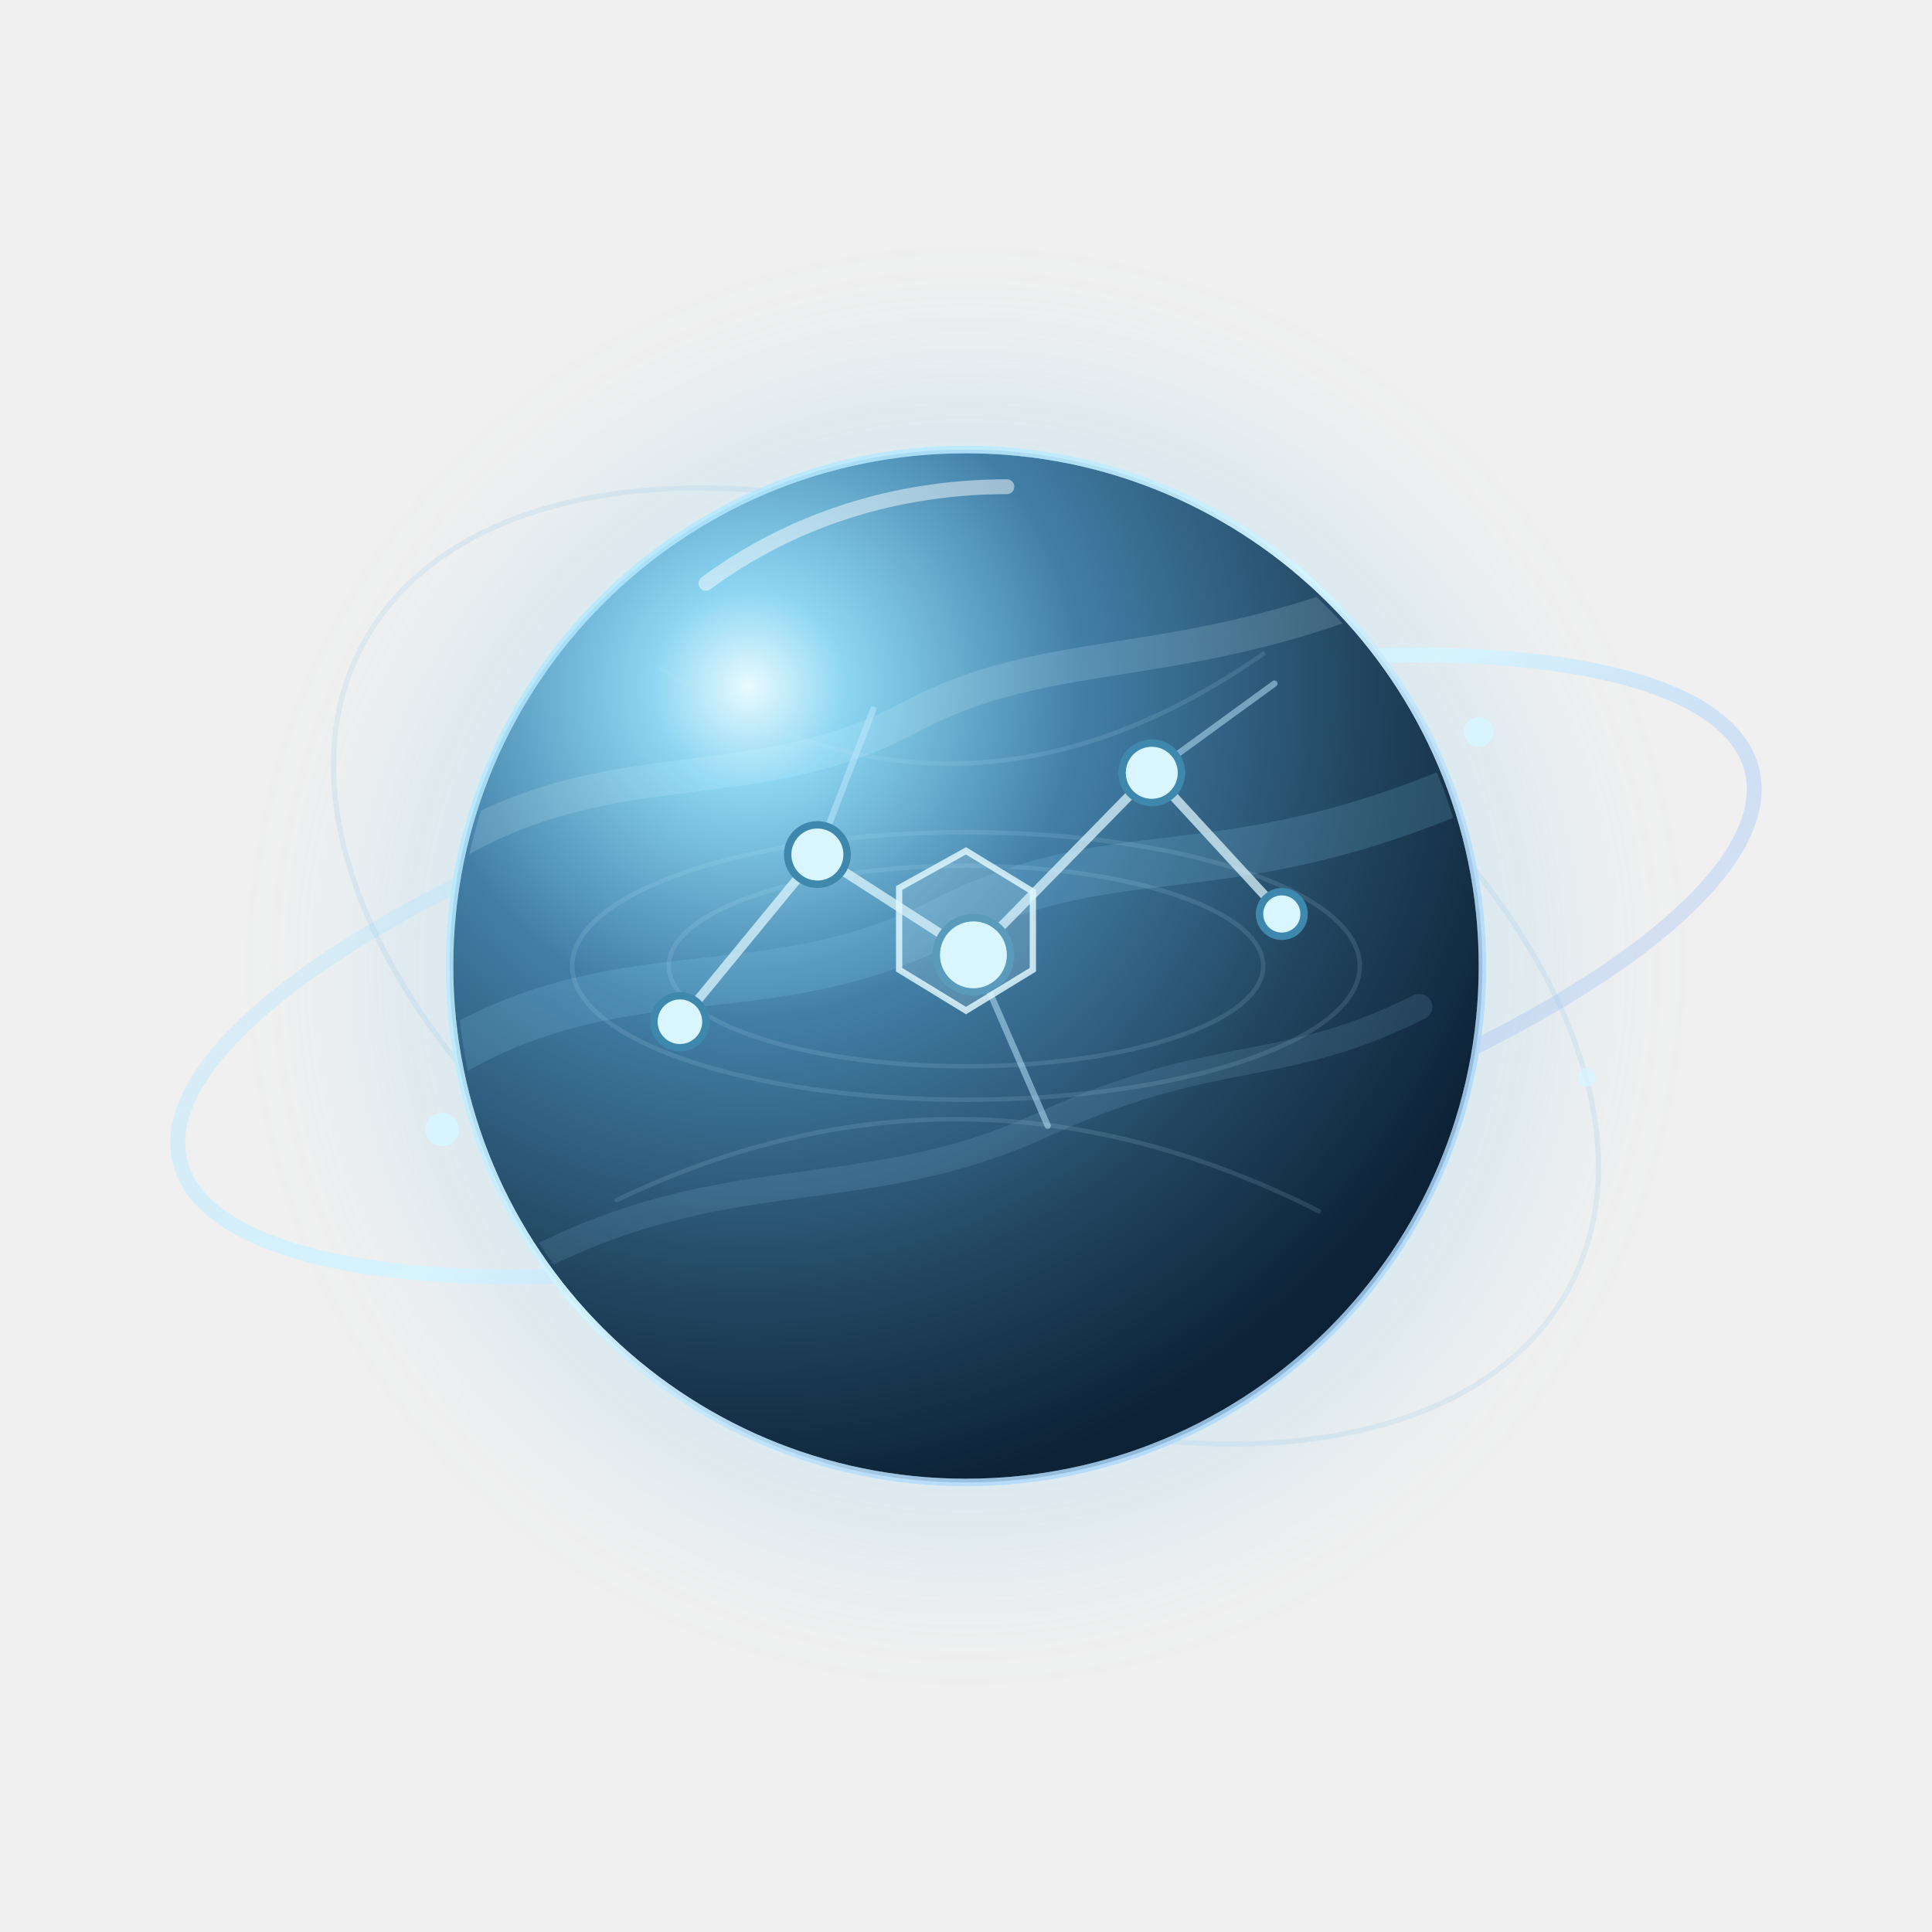
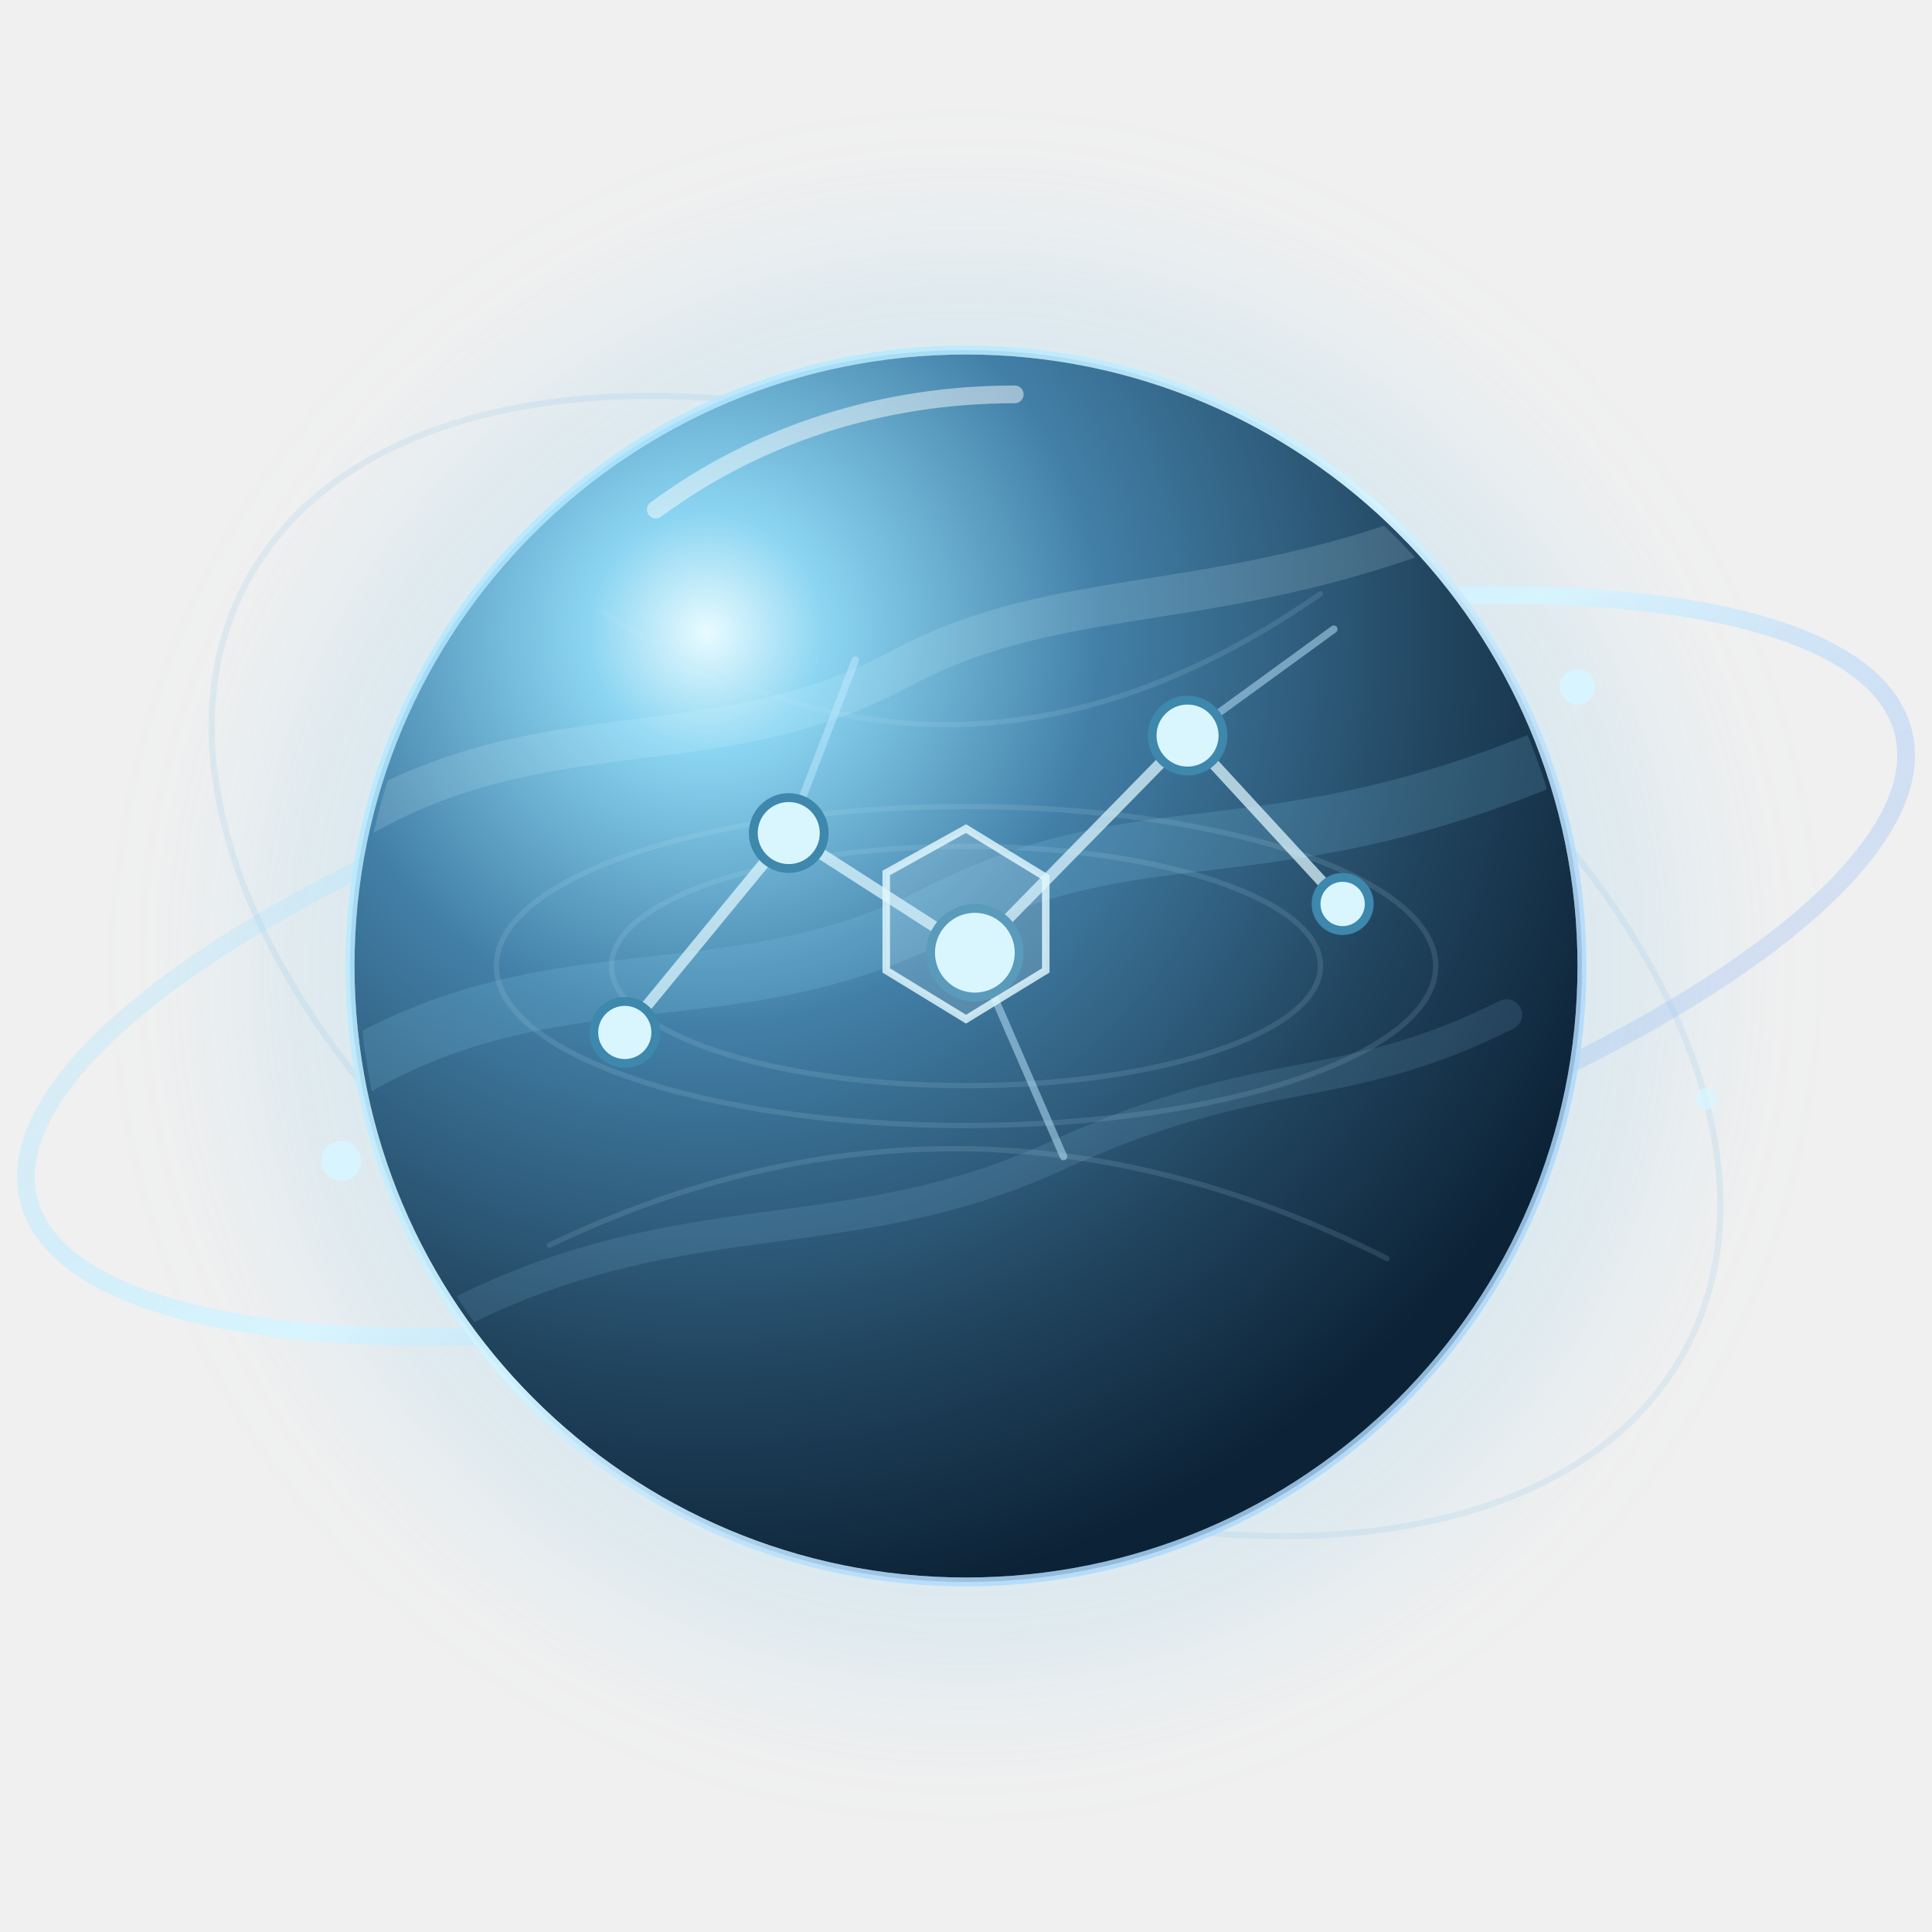
- <svg xmlns="http://www.w3.org/2000/svg" viewBox="0 0 520 520">
+ <svg xmlns="http://www.w3.org/2000/svg" viewBox="42 42 436 436">
  <defs>
    <radialGradient id="planet" cx="29%" cy="23%" r="80%">
      <stop stop-color="#e8fbff" />
      <stop offset=".12" stop-color="#8bd5f2" />
      <stop offset=".4" stop-color="#427fa7" />
      <stop offset=".75" stop-color="#21445e" />
      <stop offset="1" stop-color="#0c2236" />
    </radialGradient>
    <linearGradient id="rim" x1="0" y1="0" x2="1" y2="1">
      <stop stop-color="#9edfff" stop-opacity=".1" />
      <stop offset=".48" stop-color="#d6f5ff" stop-opacity=".9" />
      <stop offset="1" stop-color="#8aabf0" stop-opacity=".12" />
    </linearGradient>
    <filter id="glow" x="-40%" y="-40%" width="180%" height="180%">
      <feGaussianBlur stdDeviation="16" />
    </filter>
    <clipPath id="sphere">
      <circle cx="260" cy="260" r="137" />
    </clipPath>
  </defs>
  <circle cx="260" cy="260" r="162" fill="#4db8e7" opacity=".13" filter="url(#glow)" />
  <ellipse cx="260" cy="260" rx="218" ry="67" fill="none" stroke="url(#rim)" stroke-width="4" transform="rotate(-14 260 260)" />
  <ellipse cx="260" cy="260" rx="184" ry="108" fill="none" stroke="#9bc9e8" stroke-opacity=".22" stroke-width="1.4" transform="rotate(28 260 260)" />
  <circle cx="260" cy="260" r="139" fill="url(#planet)" stroke="#b8eaff" stroke-opacity=".72" stroke-width="2" />
  <g clip-path="url(#sphere)" fill="none" stroke-linecap="round">
    <path d="M119 229 C164 201 202 216 245 193 S326 185 400 146" stroke="#d6f6ff" stroke-opacity=".16" stroke-width="9" />
    <path d="M117 286 C166 255 205 273 254 248 S330 242 405 207" stroke="#8bd7f6" stroke-opacity=".16" stroke-width="13" />
    <path d="M142 340 C195 312 232 325 280 303 S344 290 382 271" stroke="#a5dfff" stroke-opacity=".12" stroke-width="7" />
    <g stroke="#c6eafa" stroke-opacity=".13" stroke-width="1.2">
      <ellipse cx="260" cy="260" rx="106" ry="36" />
      <ellipse cx="260" cy="260" rx="80" ry="27" />
      <path d="M178 180 Q258 233 340 176" />
      <path d="M166 323 Q260 278 355 326" />
    </g>
    <path d="M183 275 L220 230 L262 257 L310 208 L345 246" stroke="#e1f8ff" stroke-opacity=".72" stroke-width="2.5" />
    <path d="M220 230 L235 191 M262 257 L282 303 M310 208 L343 184" stroke="#c1eaff" stroke-opacity=".5" stroke-width="1.7" />
  </g>
  <g fill="#d9f6ff" stroke="#3e87ad" stroke-width="2">
    <circle cx="183" cy="275" r="7" />
    <circle cx="220" cy="230" r="8" />
    <circle cx="262" cy="257" r="10" />
    <circle cx="310" cy="208" r="8" />
    <circle cx="345" cy="246" r="6" />
  </g>
  <path d="M242 239 L260 229 L278 240 L278 261 L260 272 L242 261Z" fill="#d8f8ff" fill-opacity=".18" stroke="#e1f8ff" stroke-opacity=".82" stroke-width="1.7" />
  <circle cx="260" cy="260" r="139" fill="none" stroke="url(#rim)" stroke-width="2" />
  <path d="M190 157 C213 140 241 131 271 131" fill="none" stroke="#fff" stroke-opacity=".48" stroke-width="4" stroke-linecap="round" />
  <g fill="#d8f5ff">
    <circle cx="119" cy="304" r="4.5" />
    <circle cx="398" cy="197" r="4" />
    <circle cx="427" cy="290" r="2.5" opacity=".75" />
  </g>
</svg>
